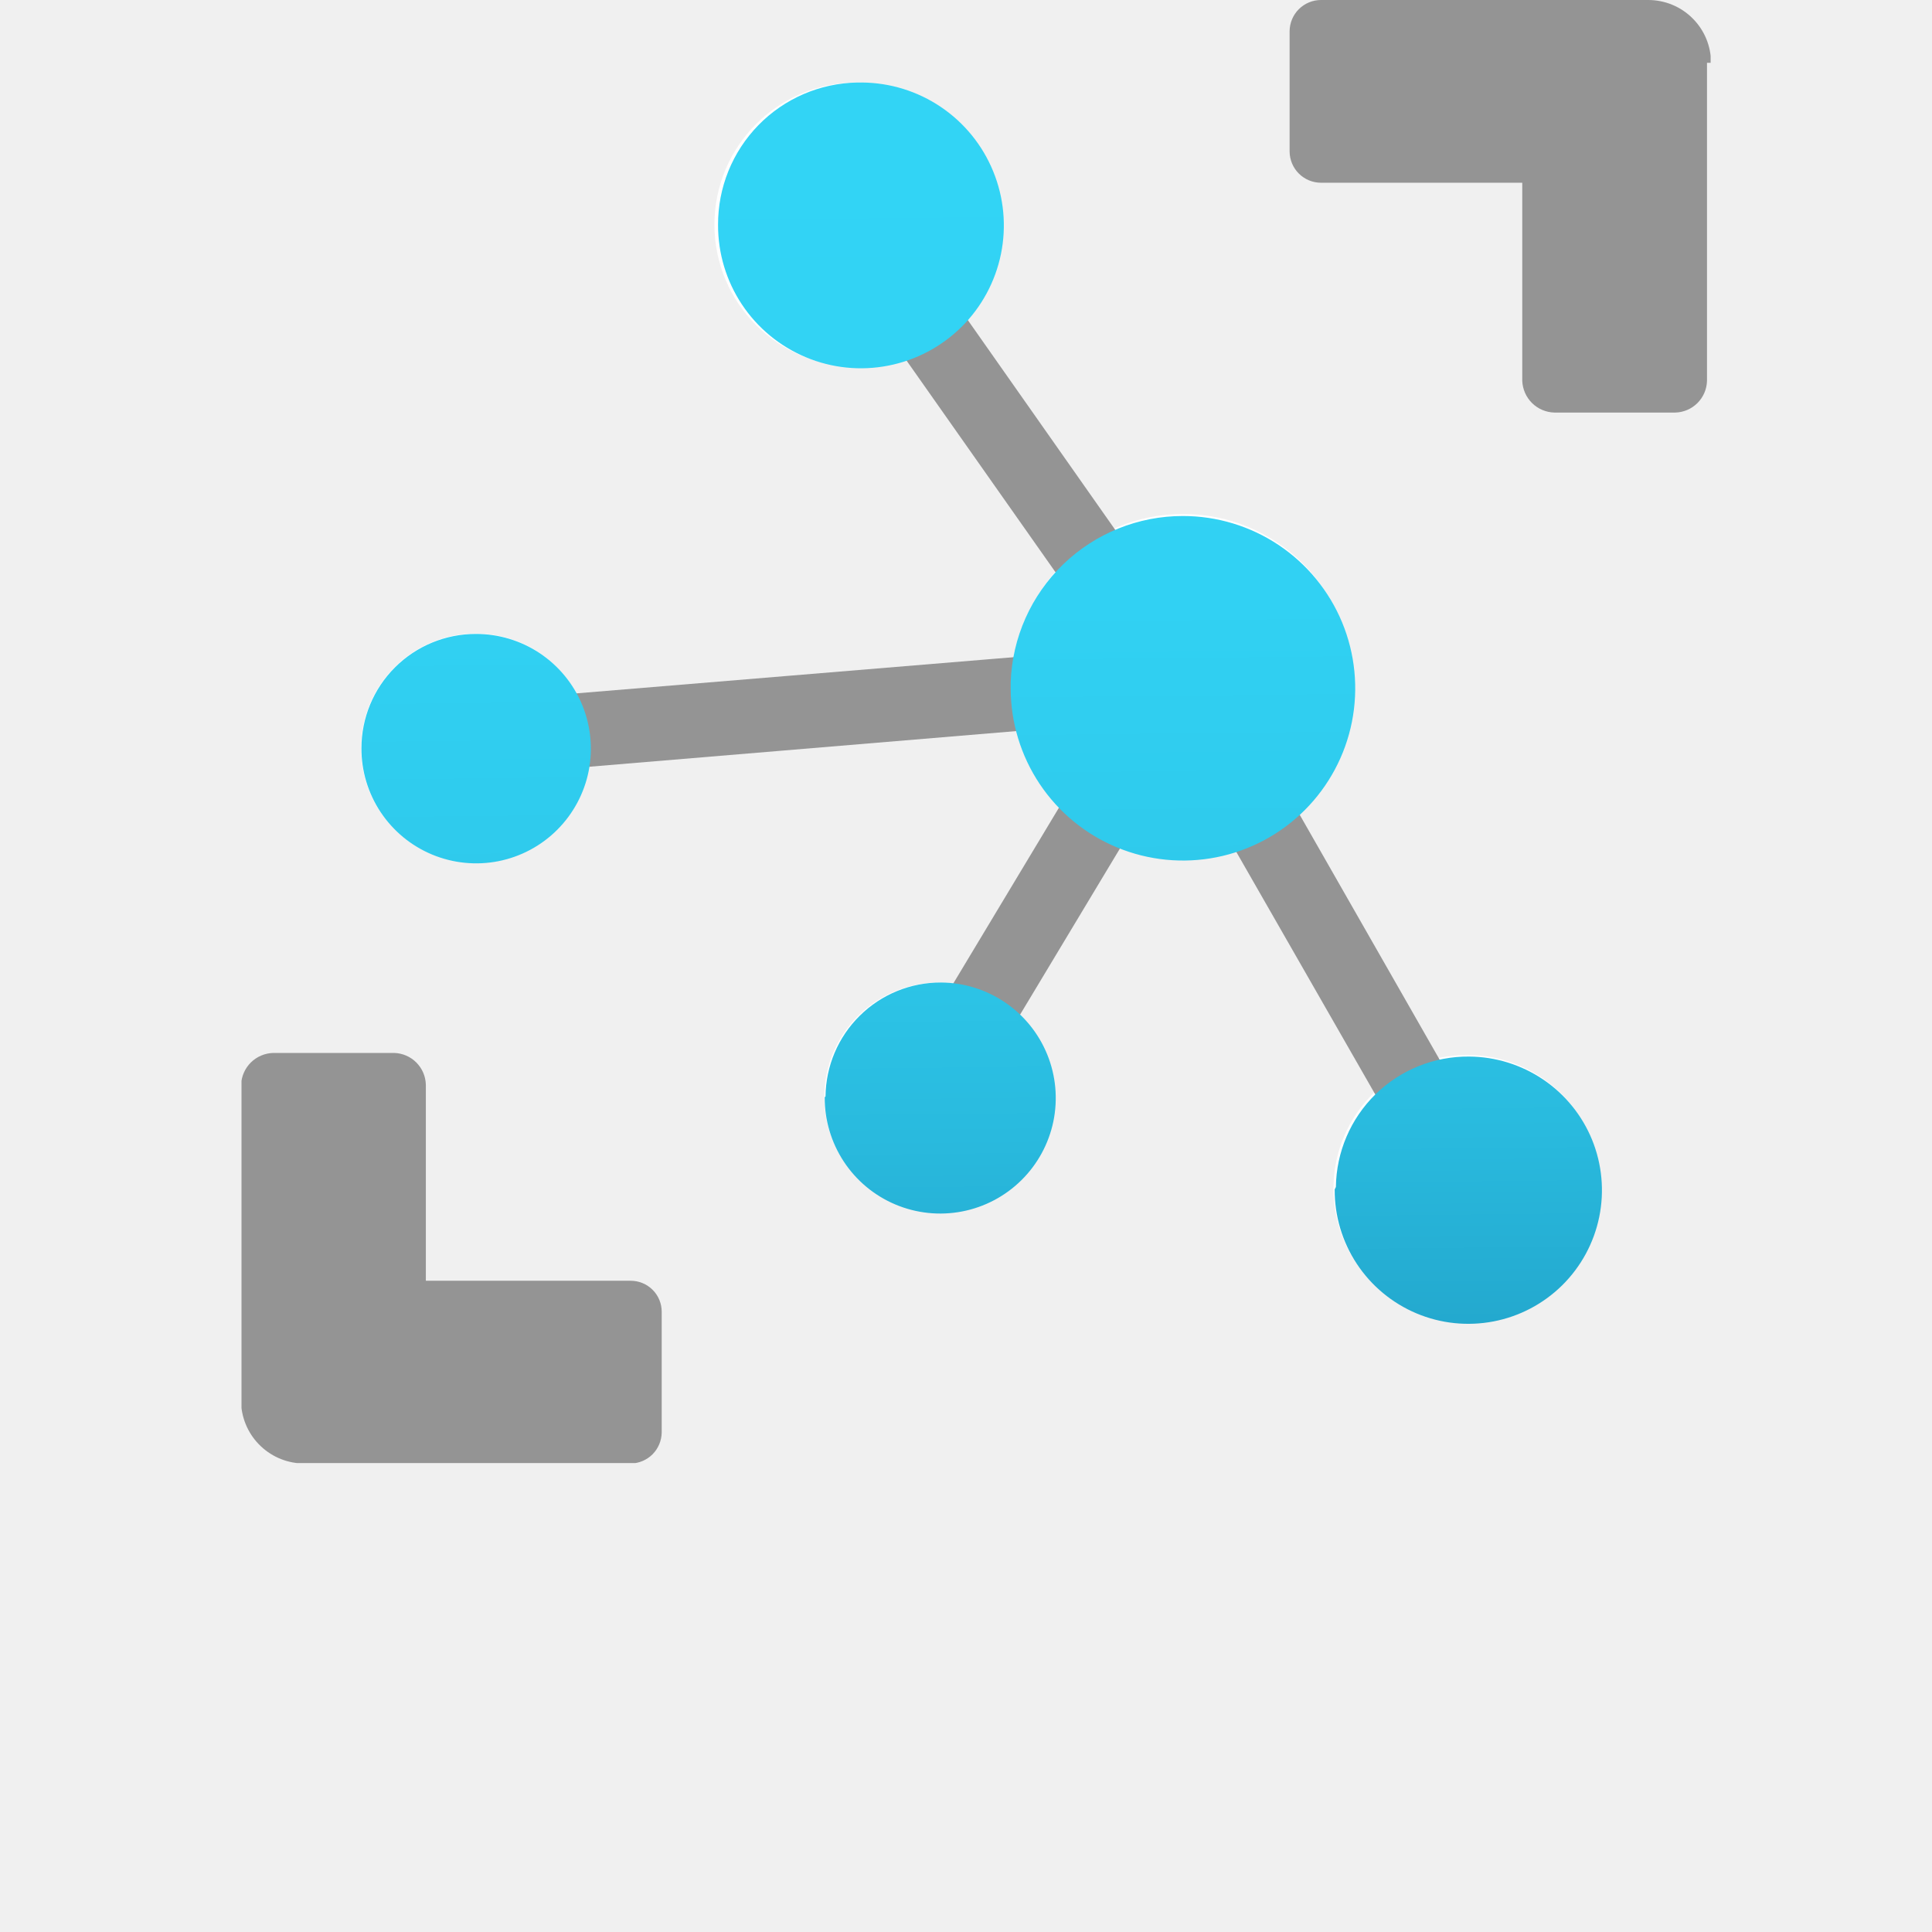
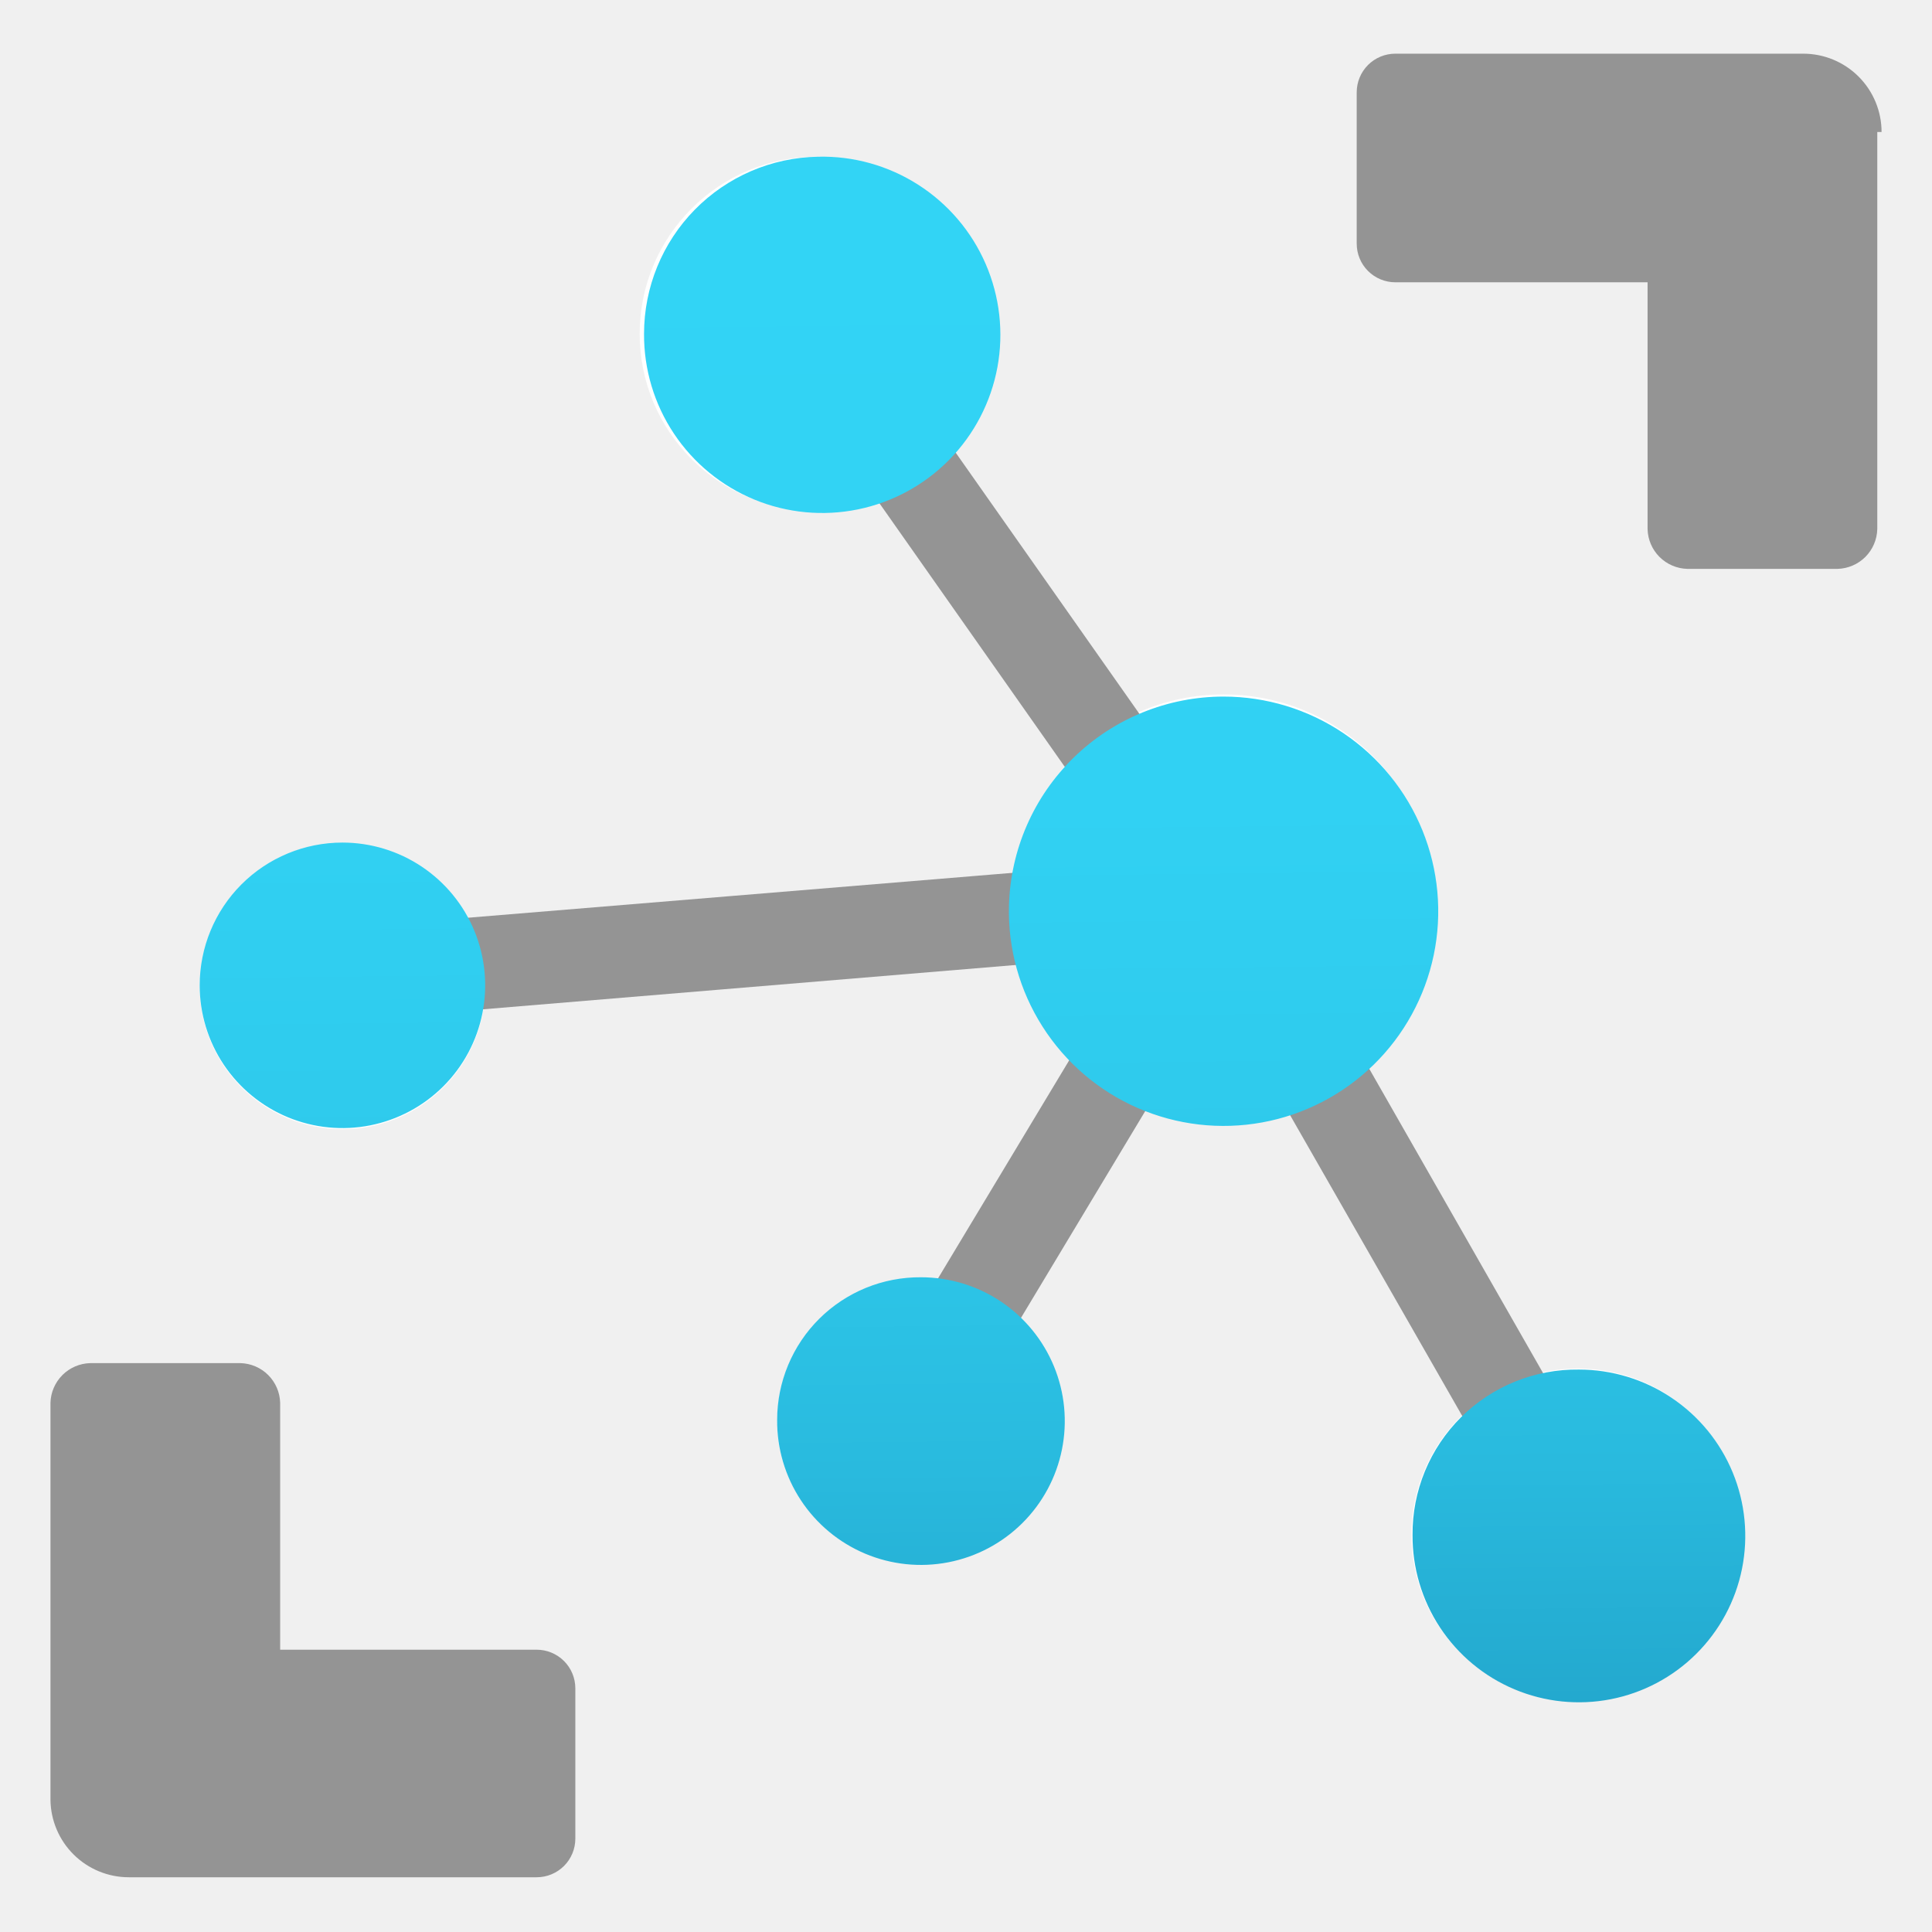
- <svg xmlns="http://www.w3.org/2000/svg" width="48" height="48" viewBox="0 0 48 48" fill="none">
-   <g clip-path="url(#clip0_52_60)">
-     <path d="M29.39 21.21C31.721 21.21 33.61 19.321 33.61 16.99C33.61 14.659 31.721 12.77 29.39 12.77C27.059 12.77 25.17 14.659 25.17 16.99C25.17 19.321 27.059 21.21 29.39 21.21Z" fill="white" />
-     <path d="M36.45 32.85C38.284 32.85 39.77 31.363 39.77 29.53C39.77 27.696 38.284 26.21 36.45 26.21C34.616 26.21 33.13 27.696 33.13 29.53C33.13 31.363 34.616 32.85 36.45 32.85Z" fill="white" />
-     <path d="M23.33 30.11C24.904 30.11 26.18 28.834 26.18 27.26C26.18 25.686 24.904 24.41 23.33 24.41C21.756 24.41 20.48 25.686 20.48 27.26C20.48 28.834 21.756 30.11 23.33 30.11Z" fill="white" />
-     <path d="M21.28 9.11C23.23 9.11 24.81 7.53 24.81 5.58C24.81 3.63 23.23 2.05 21.28 2.05C19.33 2.05 17.75 3.63 17.75 5.58C17.75 7.53 19.33 9.11 21.28 9.11Z" fill="white" />
-     <path d="M11.82 21.44C13.394 21.44 14.67 20.164 14.67 18.59C14.67 17.016 13.394 15.74 11.82 15.74C10.246 15.74 8.97 17.016 8.97 18.59C8.97 20.164 10.246 21.44 11.82 21.44Z" fill="white" />
-     <path d="M37.22 28.87L30.09 16.39L29.39 16.8L29.96 16.37L21.9 4.9L20.42 5.97L27.57 16.13L11.74 17.44L11.88 19.28L27.57 17.97L22.37 26.62L23.93 27.56L29.28 18.66L35.64 29.76L37.22 28.87Z" fill="#949494" />
-     <path d="M42.51 1.56C42.51 1.146 42.346 0.749 42.053 0.457C41.761 0.164 41.364 2.63797e-09 40.95 2.63797e-09H32.82C32.615 -1.68577e-05 32.418 0.081 32.272 0.225C32.126 0.369 32.043 0.565 32.04 0.77V3.77C32.043 3.975 32.126 4.171 32.272 4.315C32.418 4.459 32.615 4.54 32.82 4.54H37.82V9.46C37.828 9.669 37.915 9.867 38.063 10.014C38.212 10.161 38.411 10.245 38.62 10.25H41.62C41.828 10.245 42.026 10.16 42.173 10.013C42.32 9.866 42.405 9.668 42.41 9.46V1.56H42.51Z" fill="#949494" />
-     <path d="M15.67 31.82H10.58V26.95C10.575 26.742 10.49 26.544 10.343 26.397C10.196 26.25 9.998 26.165 9.79 26.16H6.79C6.581 26.165 6.382 26.25 6.233 26.396C6.085 26.543 5.998 26.741 5.99 26.95V34.87C6.011 35.274 6.186 35.655 6.481 35.932C6.775 36.21 7.165 36.363 7.57 36.36H15.67C15.873 36.357 16.068 36.276 16.212 36.132C16.355 35.988 16.437 35.793 16.44 35.59V32.59C16.44 32.386 16.359 32.19 16.215 32.046C16.07 31.901 15.874 31.82 15.67 31.82Z" fill="#949494" />
-     <path d="M29.39 12.82C30.236 12.82 31.064 13.071 31.768 13.541C32.472 14.012 33.02 14.68 33.344 15.462C33.668 16.244 33.753 17.105 33.588 17.935C33.423 18.765 33.015 19.528 32.416 20.127C31.818 20.725 31.055 21.133 30.225 21.298C29.395 21.463 28.534 21.378 27.752 21.054C26.97 20.73 26.302 20.182 25.831 19.478C25.361 18.774 25.11 17.947 25.11 17.1V16.95C25.149 15.841 25.617 14.791 26.415 14.02C27.214 13.25 28.28 12.819 29.39 12.82ZM17.84 5.59C17.838 6.292 18.044 6.978 18.432 7.563C18.82 8.148 19.373 8.604 20.02 8.875C20.667 9.146 21.38 9.219 22.069 9.084C22.758 8.95 23.391 8.615 23.89 8.121C24.388 7.627 24.729 6.996 24.869 6.308C25.009 5.621 24.942 4.907 24.676 4.258C24.411 3.608 23.959 3.052 23.378 2.659C22.797 2.266 22.112 2.054 21.41 2.05H21.3C20.373 2.066 19.49 2.446 18.843 3.109C18.195 3.772 17.835 4.663 17.84 5.59ZM8.98 18.59C8.978 19.155 9.144 19.707 9.456 20.177C9.769 20.647 10.213 21.014 10.735 21.231C11.256 21.448 11.83 21.505 12.383 21.396C12.937 21.286 13.446 21.015 13.845 20.615C14.244 20.216 14.516 19.707 14.626 19.154C14.735 18.6 14.678 18.026 14.461 17.505C14.244 16.984 13.877 16.539 13.407 16.226C12.937 15.914 12.384 15.748 11.82 15.75C11.067 15.75 10.344 16.049 9.812 16.582C9.279 17.114 8.98 17.837 8.98 18.59ZM20.49 27.26C20.486 27.828 20.651 28.384 20.963 28.858C21.275 29.332 21.72 29.703 22.243 29.924C22.766 30.145 23.343 30.206 23.9 30.099C24.458 29.992 24.971 29.722 25.375 29.323C25.779 28.925 26.056 28.415 26.171 27.86C26.285 27.304 26.233 26.726 26.019 26.2C25.805 25.674 25.441 25.224 24.971 24.905C24.501 24.586 23.948 24.414 23.38 24.41C22.625 24.407 21.899 24.703 21.362 25.234C20.824 25.764 20.518 26.485 20.51 27.24L20.49 27.26ZM33.16 29.55C33.156 30.207 33.347 30.85 33.708 31.398C34.07 31.946 34.586 32.375 35.191 32.63C35.796 32.885 36.463 32.954 37.108 32.83C37.753 32.706 38.346 32.393 38.813 31.932C39.28 31.47 39.6 30.881 39.732 30.237C39.864 29.594 39.802 28.926 39.555 28.318C39.307 27.71 38.885 27.189 38.341 26.821C37.797 26.453 37.157 26.254 36.5 26.25C35.632 26.242 34.796 26.579 34.175 27.186C33.555 27.793 33.201 28.622 33.19 29.49L33.16 29.55Z" fill="url(#paint0_linear_52_60)" />
-   </g>
+ <svg xmlns="http://www.w3.org/2000/svg" width="96" height="96" viewBox="0 0 96 96" fill="none">
+   <path d="M60.8 55.52C66.602 55.52 71.306 50.816 71.306 45.014C71.306 39.211 66.602 34.507 60.8 34.507C54.997 34.507 50.293 39.211 50.293 45.014C50.293 50.816 54.997 55.52 60.8 55.52Z" fill="white" />
+   <path d="M78.4 84.533C82.965 84.533 86.666 80.832 86.666 76.267C86.666 71.701 82.965 68 78.4 68C73.834 68 70.133 71.701 70.133 76.267C70.133 80.832 73.834 84.533 78.4 84.533Z" fill="white" />
+   <path d="M45.707 77.706C49.624 77.706 52.8 74.53 52.8 70.613C52.8 66.695 49.624 63.52 45.707 63.52C41.789 63.52 38.613 66.695 38.613 70.613C38.613 74.53 41.789 77.706 45.707 77.706Z" fill="white" />
+   <path d="M40.585 25.387C45.445 25.387 49.385 21.447 49.385 16.587C49.385 11.727 45.445 7.787 40.585 7.787C35.725 7.787 31.785 11.727 31.785 16.587C31.785 21.447 35.725 25.387 40.585 25.387Z" fill="white" />
+   <path d="M17.015 56.107C20.933 56.107 24.108 52.931 24.108 49.013C24.108 45.096 20.933 41.92 17.015 41.92C13.098 41.92 9.922 45.096 9.922 49.013C9.922 52.931 13.098 56.107 17.015 56.107Z" fill="white" />
+   <path d="M80.321 74.613L62.561 43.52L60.801 44.533L62.241 43.467L42.134 14.88L38.454 17.547L56.267 42.88L16.801 46.133L17.174 50.72L56.267 47.467L43.307 69.013L47.201 71.36L60.534 49.173L76.374 76.853L80.321 74.613Z" fill="#949494" />
+   <path d="M93.494 6.56C93.494 5.528 93.084 4.537 92.354 3.807C91.624 3.077 90.633 2.667 89.601 2.667H69.334C68.825 2.667 68.337 2.869 67.976 3.229C67.616 3.589 67.414 4.078 67.414 4.587V12.107C67.414 12.616 67.616 13.105 67.976 13.465C68.337 13.825 68.825 14.027 69.334 14.027H81.867V26.294C81.881 26.813 82.093 27.307 82.46 27.674C82.828 28.041 83.322 28.253 83.841 28.267H91.307C91.826 28.253 92.321 28.041 92.688 27.674C93.055 27.307 93.267 26.813 93.281 26.294V6.56H93.494Z" fill="#949494" />
+   <path d="M26.668 81.973H13.921V69.707C13.908 69.188 13.695 68.694 13.328 68.326C12.961 67.959 12.467 67.747 11.948 67.733H4.481C3.962 67.747 3.468 67.959 3.101 68.326C2.734 68.694 2.521 69.188 2.508 69.707V89.44C2.522 90.463 2.938 91.44 3.667 92.159C4.395 92.877 5.378 93.28 6.401 93.28H26.668C27.177 93.28 27.665 93.078 28.026 92.718C28.386 92.358 28.588 91.869 28.588 91.36V83.893C28.588 83.384 28.386 82.896 28.026 82.536C27.665 82.176 27.177 81.973 26.668 81.973Z" fill="#949494" />
+   <path d="M60.802 34.613C62.923 34.614 64.995 35.247 66.755 36.431C68.514 37.616 69.881 39.297 70.68 41.262C71.478 43.227 71.674 45.385 71.24 47.461C70.806 49.537 69.763 51.437 68.245 52.917C66.726 54.398 64.801 55.392 62.715 55.773C60.628 56.154 58.476 55.905 56.532 55.056C54.588 54.208 52.941 52.799 51.802 51.01C50.662 49.221 50.082 47.134 50.135 45.013C50.205 42.231 51.359 39.586 53.352 37.643C55.345 35.7 58.019 34.612 60.802 34.613ZM32.002 16.587C31.992 18.349 32.508 20.074 33.484 21.541C34.46 23.009 35.852 24.151 37.481 24.823C39.11 25.494 40.903 25.664 42.63 25.311C44.356 24.958 45.938 24.098 47.172 22.84C48.407 21.583 49.238 19.985 49.56 18.253C49.881 16.52 49.678 14.731 48.977 13.114C48.276 11.497 47.108 10.127 45.623 9.178C44.138 8.229 42.404 7.744 40.642 7.787C38.336 7.829 36.138 8.774 34.523 10.42C32.907 12.066 32.002 14.28 32.002 16.587ZM9.922 48.96C9.922 50.363 10.338 51.734 11.117 52.901C11.897 54.067 13.005 54.977 14.301 55.514C15.597 56.05 17.023 56.191 18.399 55.917C19.775 55.643 21.039 54.968 22.031 53.976C23.023 52.984 23.698 51.72 23.972 50.344C24.246 48.968 24.105 47.542 23.569 46.246C23.032 44.949 22.122 43.842 20.956 43.062C19.79 42.283 18.418 41.867 17.015 41.867C15.134 41.867 13.33 42.614 11.999 43.944C10.669 45.275 9.922 47.079 9.922 48.96ZM38.615 70.56C38.605 71.976 39.015 73.363 39.794 74.545C40.572 75.727 41.685 76.651 42.99 77.201C44.295 77.75 45.733 77.899 47.123 77.629C48.513 77.359 49.791 76.683 50.796 75.686C51.801 74.688 52.487 73.415 52.767 72.027C53.047 70.64 52.909 69.2 52.37 67.891C51.83 66.582 50.914 65.463 49.738 64.675C48.561 63.887 47.178 63.467 45.762 63.467C44.826 63.46 43.898 63.638 43.031 63.991C42.164 64.345 41.376 64.866 40.712 65.525C40.047 66.185 39.52 66.969 39.16 67.833C38.8 68.697 38.615 69.624 38.615 70.56ZM70.189 76.267C70.178 77.904 70.654 79.507 71.556 80.874C72.458 82.24 73.745 83.308 75.255 83.942C76.764 84.576 78.428 84.747 80.035 84.434C81.642 84.121 83.12 83.338 84.281 82.184C85.443 81.03 86.236 79.558 86.559 77.953C86.882 76.347 86.722 74.683 86.098 73.169C85.474 71.655 84.414 70.361 83.053 69.45C81.693 68.54 80.093 68.053 78.455 68.053C77.37 68.039 76.293 68.242 75.287 68.649C74.281 69.056 73.367 69.659 72.597 70.424C71.827 71.189 71.218 72.1 70.804 73.103C70.391 74.106 70.181 75.182 70.189 76.267Z" fill="url(#paint0_linear_6008_1736)" />
  <defs>
-     <linearGradient id="paint0_linear_52_60" x1="24.54" y1="39.18" x2="23.94" y2="-18.4" gradientUnits="userSpaceOnUse">
+     <linearGradient id="paint0_linear_6008_1736" x1="48.695" y1="100.32" x2="47.202" y2="-43.2" gradientUnits="userSpaceOnUse">
      <stop stop-color="#198AB3" />
      <stop offset="0.09" stop-color="#22A5CB" />
      <stop offset="0.19" stop-color="#29BADE" />
      <stop offset="0.29" stop-color="#2EC9EB" />
      <stop offset="0.42" stop-color="#31D1F3" />
      <stop offset="0.62" stop-color="#32D4F5" />
    </linearGradient>
-     <clipPath id="clip0_52_60">
-       <rect width="36.5" height="36.35" fill="white" transform="translate(6)" />
-     </clipPath>
  </defs>
</svg>
